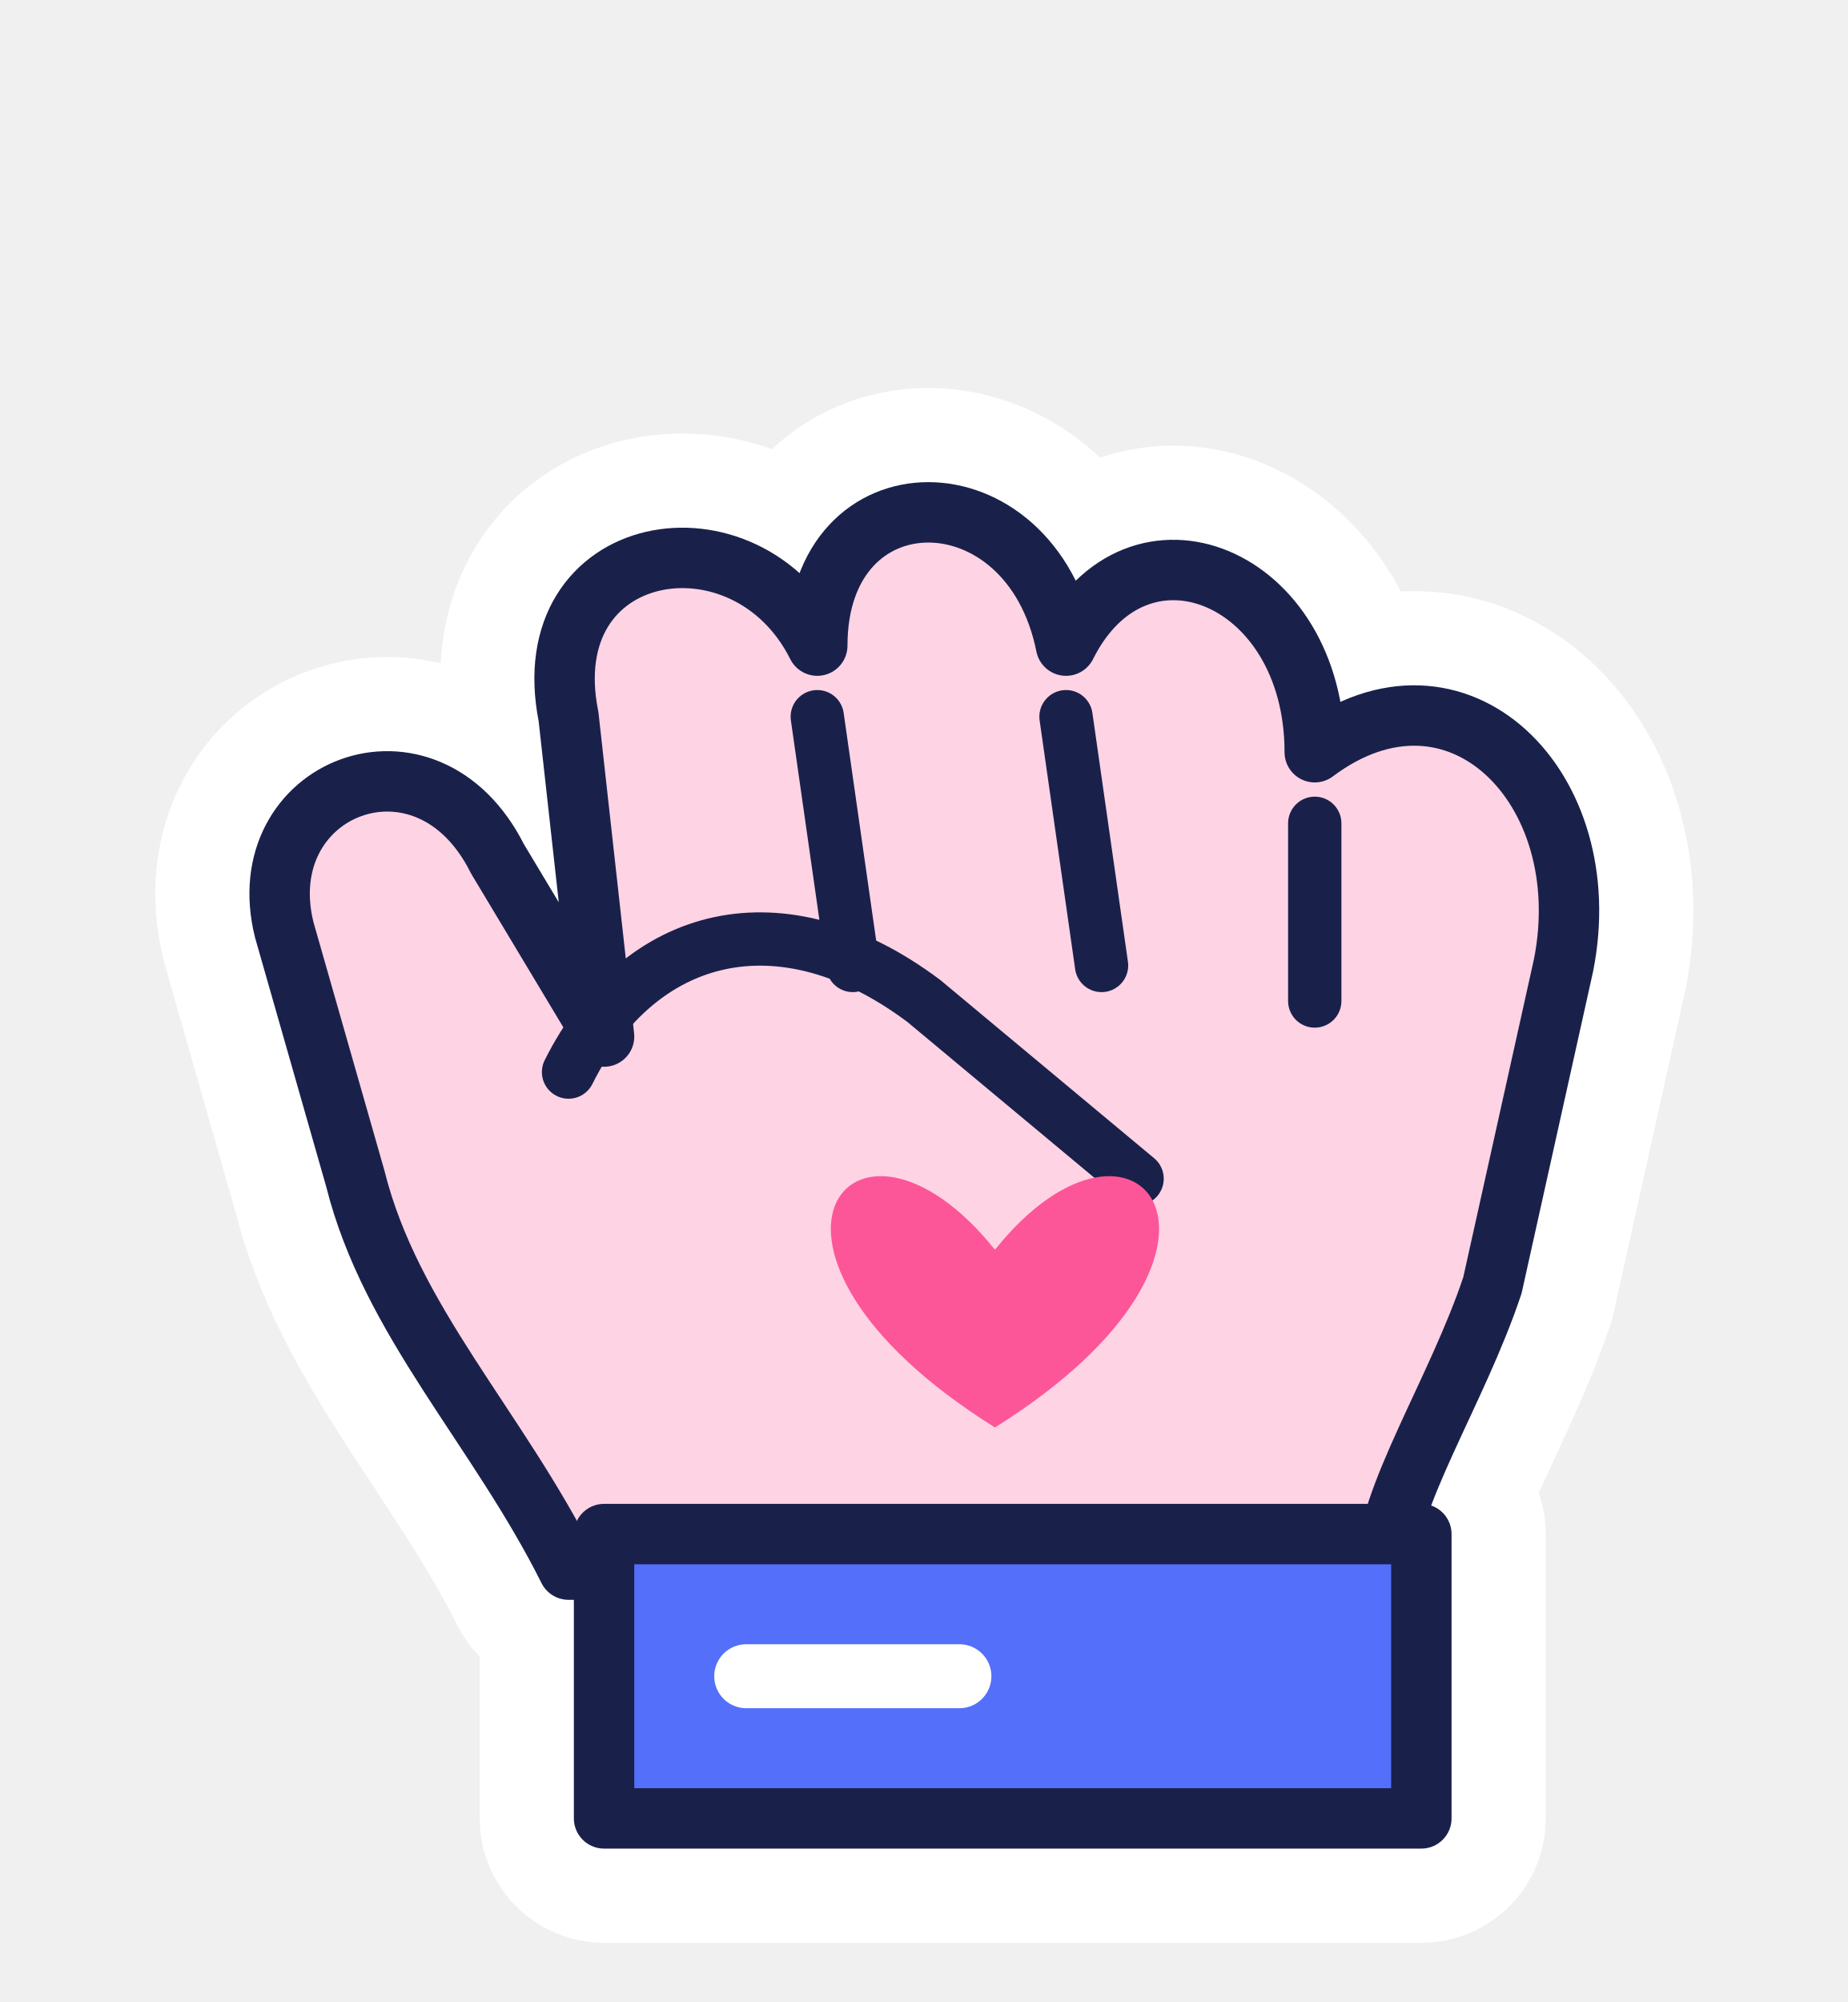
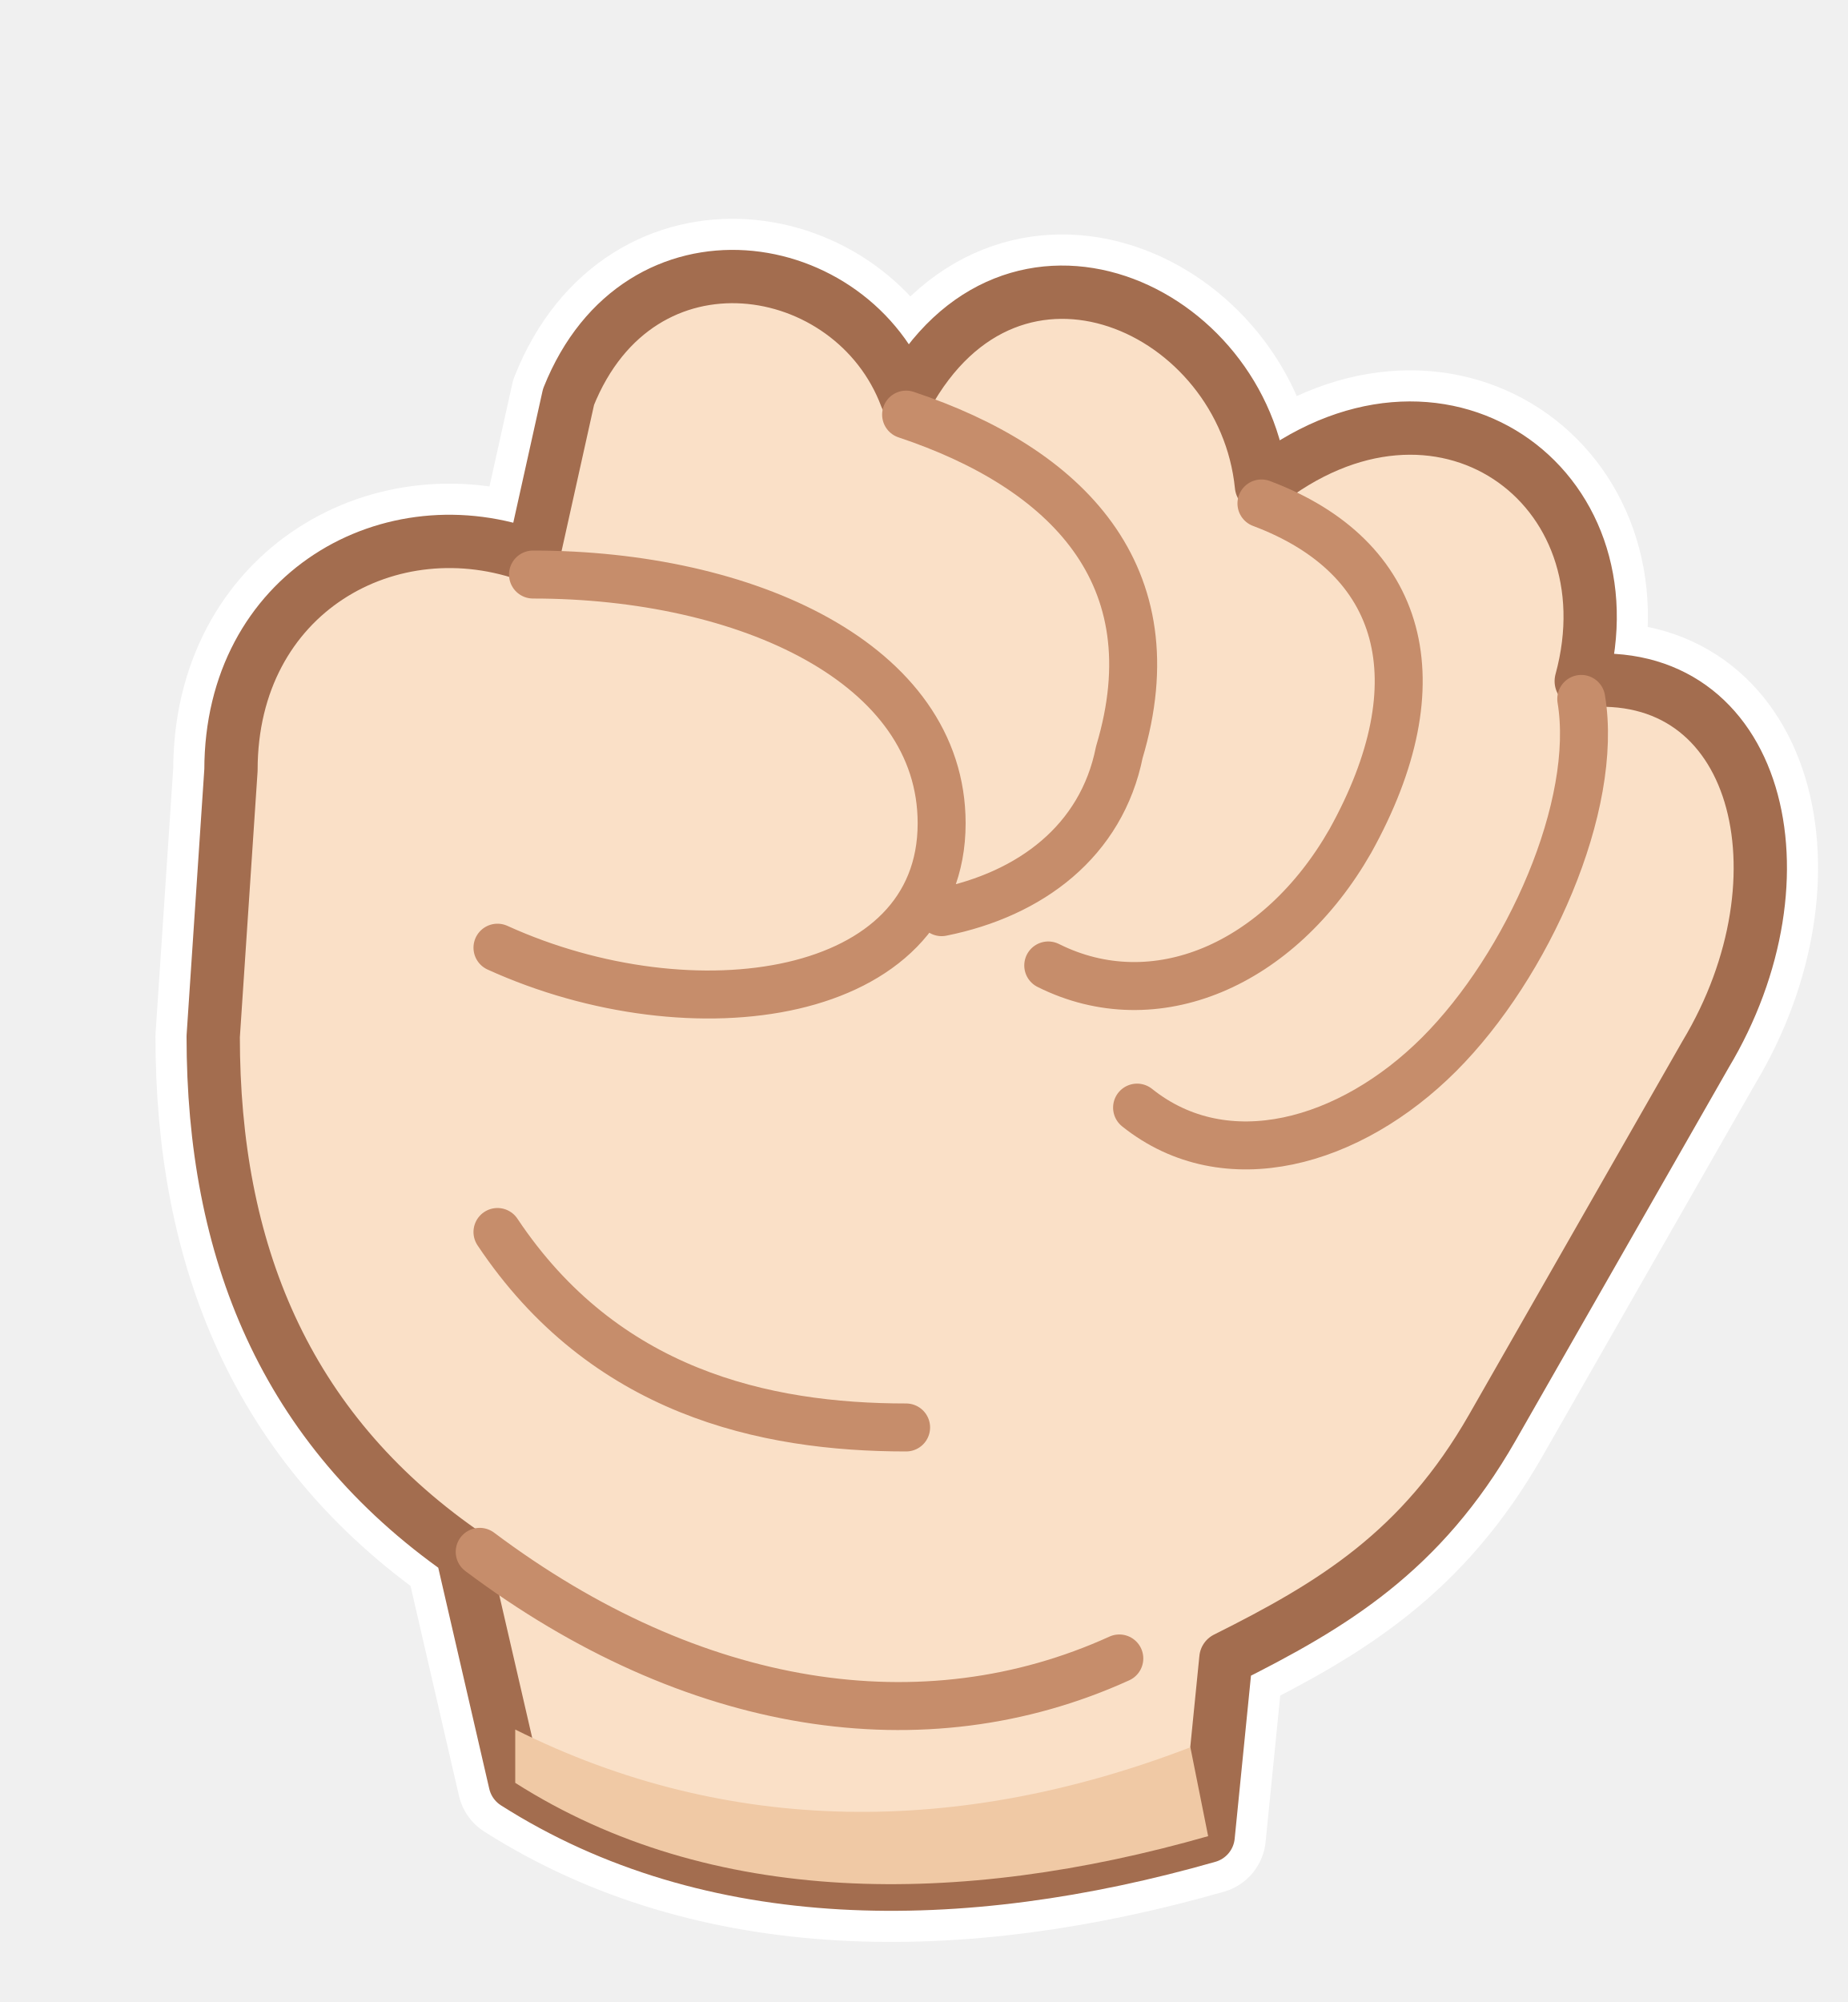
- <svg xmlns="http://www.w3.org/2000/svg" width="48" height="52" viewBox="0 0 52 56">
-   <g stroke="#FFFFFF" stroke-width="7" stroke-linejoin="round" stroke-linecap="round" fill="#FFFFFF">
-     <path d="M16 44C14 40 11 37 10 33L8 26C7 22 12 20 14 24L17 29L16 20C15 15 21 14 23 18C23 13 29 13 30 18C32 14 37 16 37 21C41 18 45 22 44 27L42 36C41 39 39 42 39 44Z" />
-     <path d="M17 43H40V51H17Z" />
-   </g>
-   <path d="M16 44C14 40 11 37 10 33L8 26C7 22 12 20 14 24L17 29L16 20C15 15 21 14 23 18C23 13 29 13 30 18C32 14 37 16 37 21C41 18 45 22 44 27L42 36C41 39 39 42 39 44Z" fill="#FED3E4" stroke="#19214B" stroke-width="1.7" stroke-linejoin="round" />
-   <path d="M23 20L24 27M30 20L31 27M37 23V28M16 30C18 26 22 25 26 28L32 33" fill="none" stroke="#19214B" stroke-width="1.5" stroke-linecap="round" />
-   <path d="M17 43H40V51H17Z" fill="#546FFA" stroke="#19214B" stroke-width="1.7" stroke-linejoin="round" />
-   <path d="M21 47H27" stroke="#FFFFFF" stroke-width="1.8" stroke-linecap="round" />
-   <path d="M28 35C24 30 20 35 28 40C36 35 32 30 28 35Z" fill="#FC5698" />
+ <svg xmlns="http://www.w3.org/2000/svg" width="48" height="52" viewBox="0 0 104 112">
+   <path d="M29 100L26 87C16 80 12 70 12 58L13 43C13 33 22 28 30 31L32 22C36 12 48 14 51 22C57 11 70 17 71 27C81 19 92 27 89 38C99 37 102 49 96 59L84 80C80 87 75 90 69 93L68 103C54 107 40 107 29 100Z" fill="#FAE0C7" stroke="#FFFFFF" stroke-width="6.5" stroke-linejoin="round" />
+   <path d="M29 100L26 87C16 80 12 70 12 58L13 43C13 33 22 28 30 31L32 22C36 12 48 14 51 22C57 11 70 17 71 27C81 19 92 27 89 38C99 37 102 49 96 59L84 80C80 87 75 90 69 93L68 103C54 107 40 107 29 100Z" fill="#FAE0C7" stroke="#A36D4F" stroke-width="3" stroke-linejoin="round" stroke-linecap="round" />
+   <path d="M29 97C41 103 54 103 67 98L68 103C54 107 40 107 29 100Z" fill="#F0C9A5" />
+   <path d="M30 32C42 32 53 37 53 46C53 56 39 58 28 53M51 23C60 26 66 32 63 42C62 47 58 50 53 51M71 28C79 31 81 38 76 47C72 54 65 57 59 54M89 39C90 45 86 54 81 59C76 64 69 66 64 62M28 69C34 78 43 80 51 80M27 87C39 96 52 98 63 93" fill="none" stroke="#C68D6B" stroke-width="2.7" stroke-linejoin="round" stroke-linecap="round" />
</svg>
